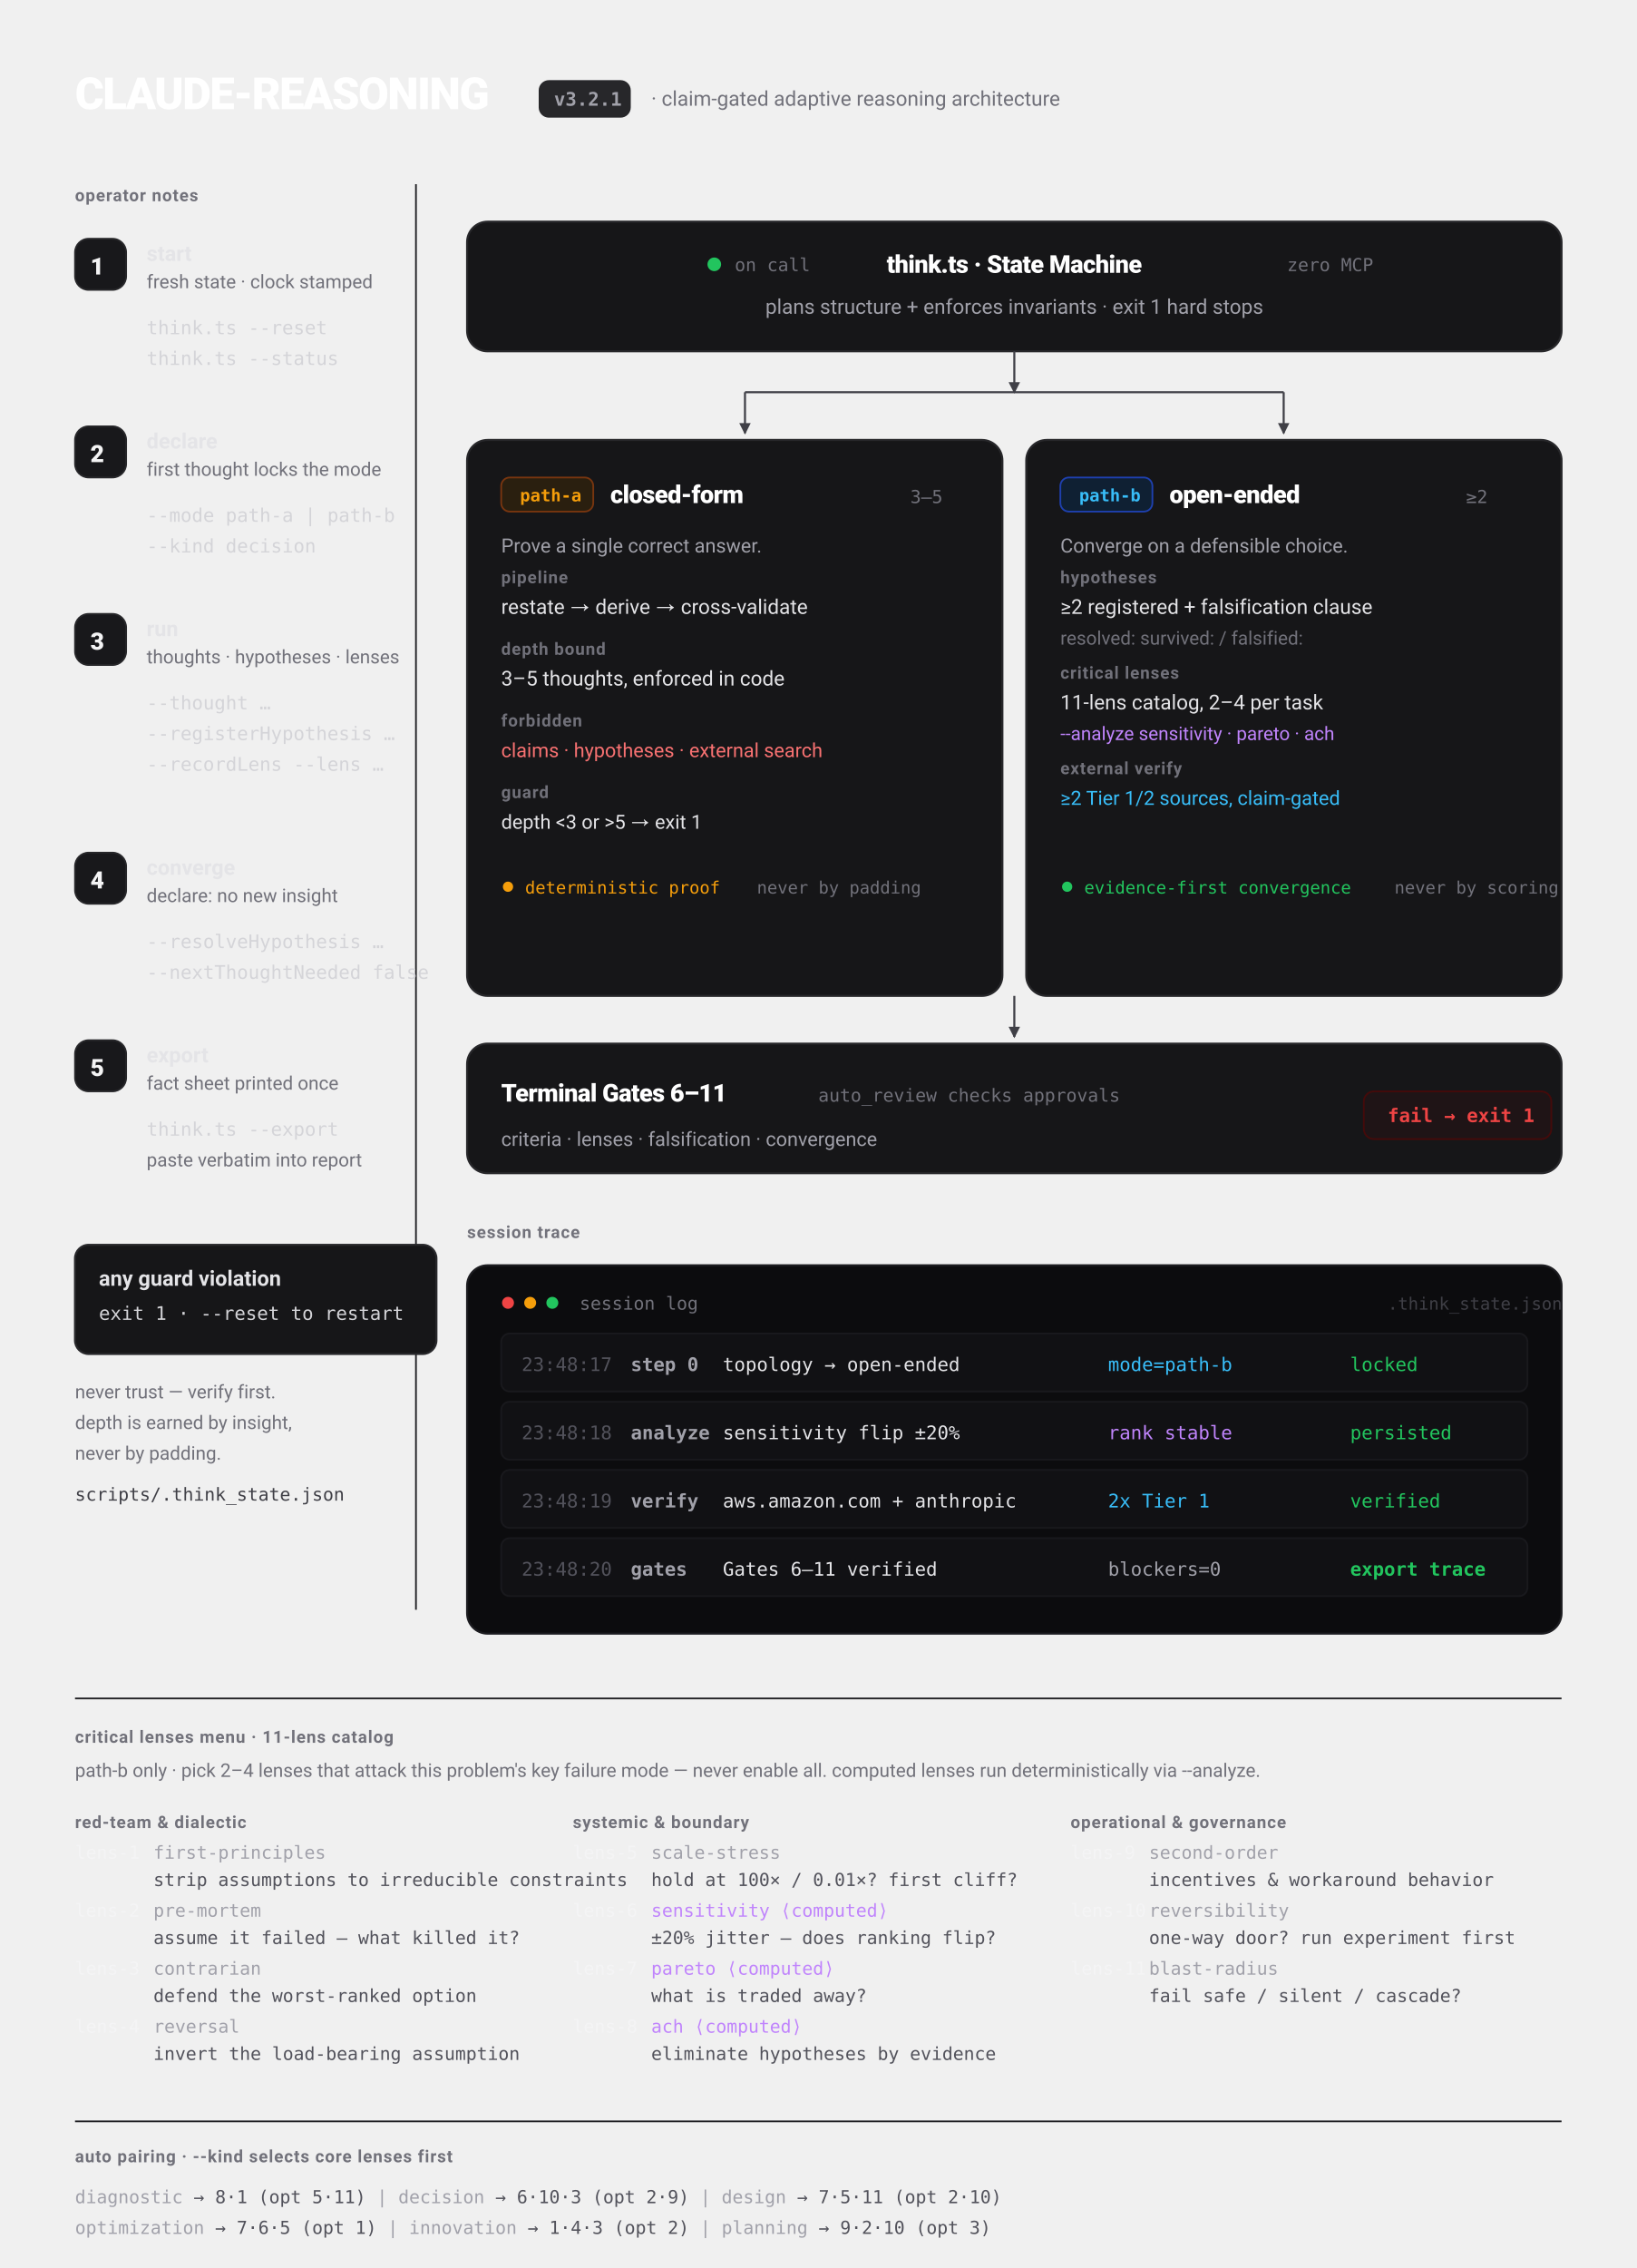
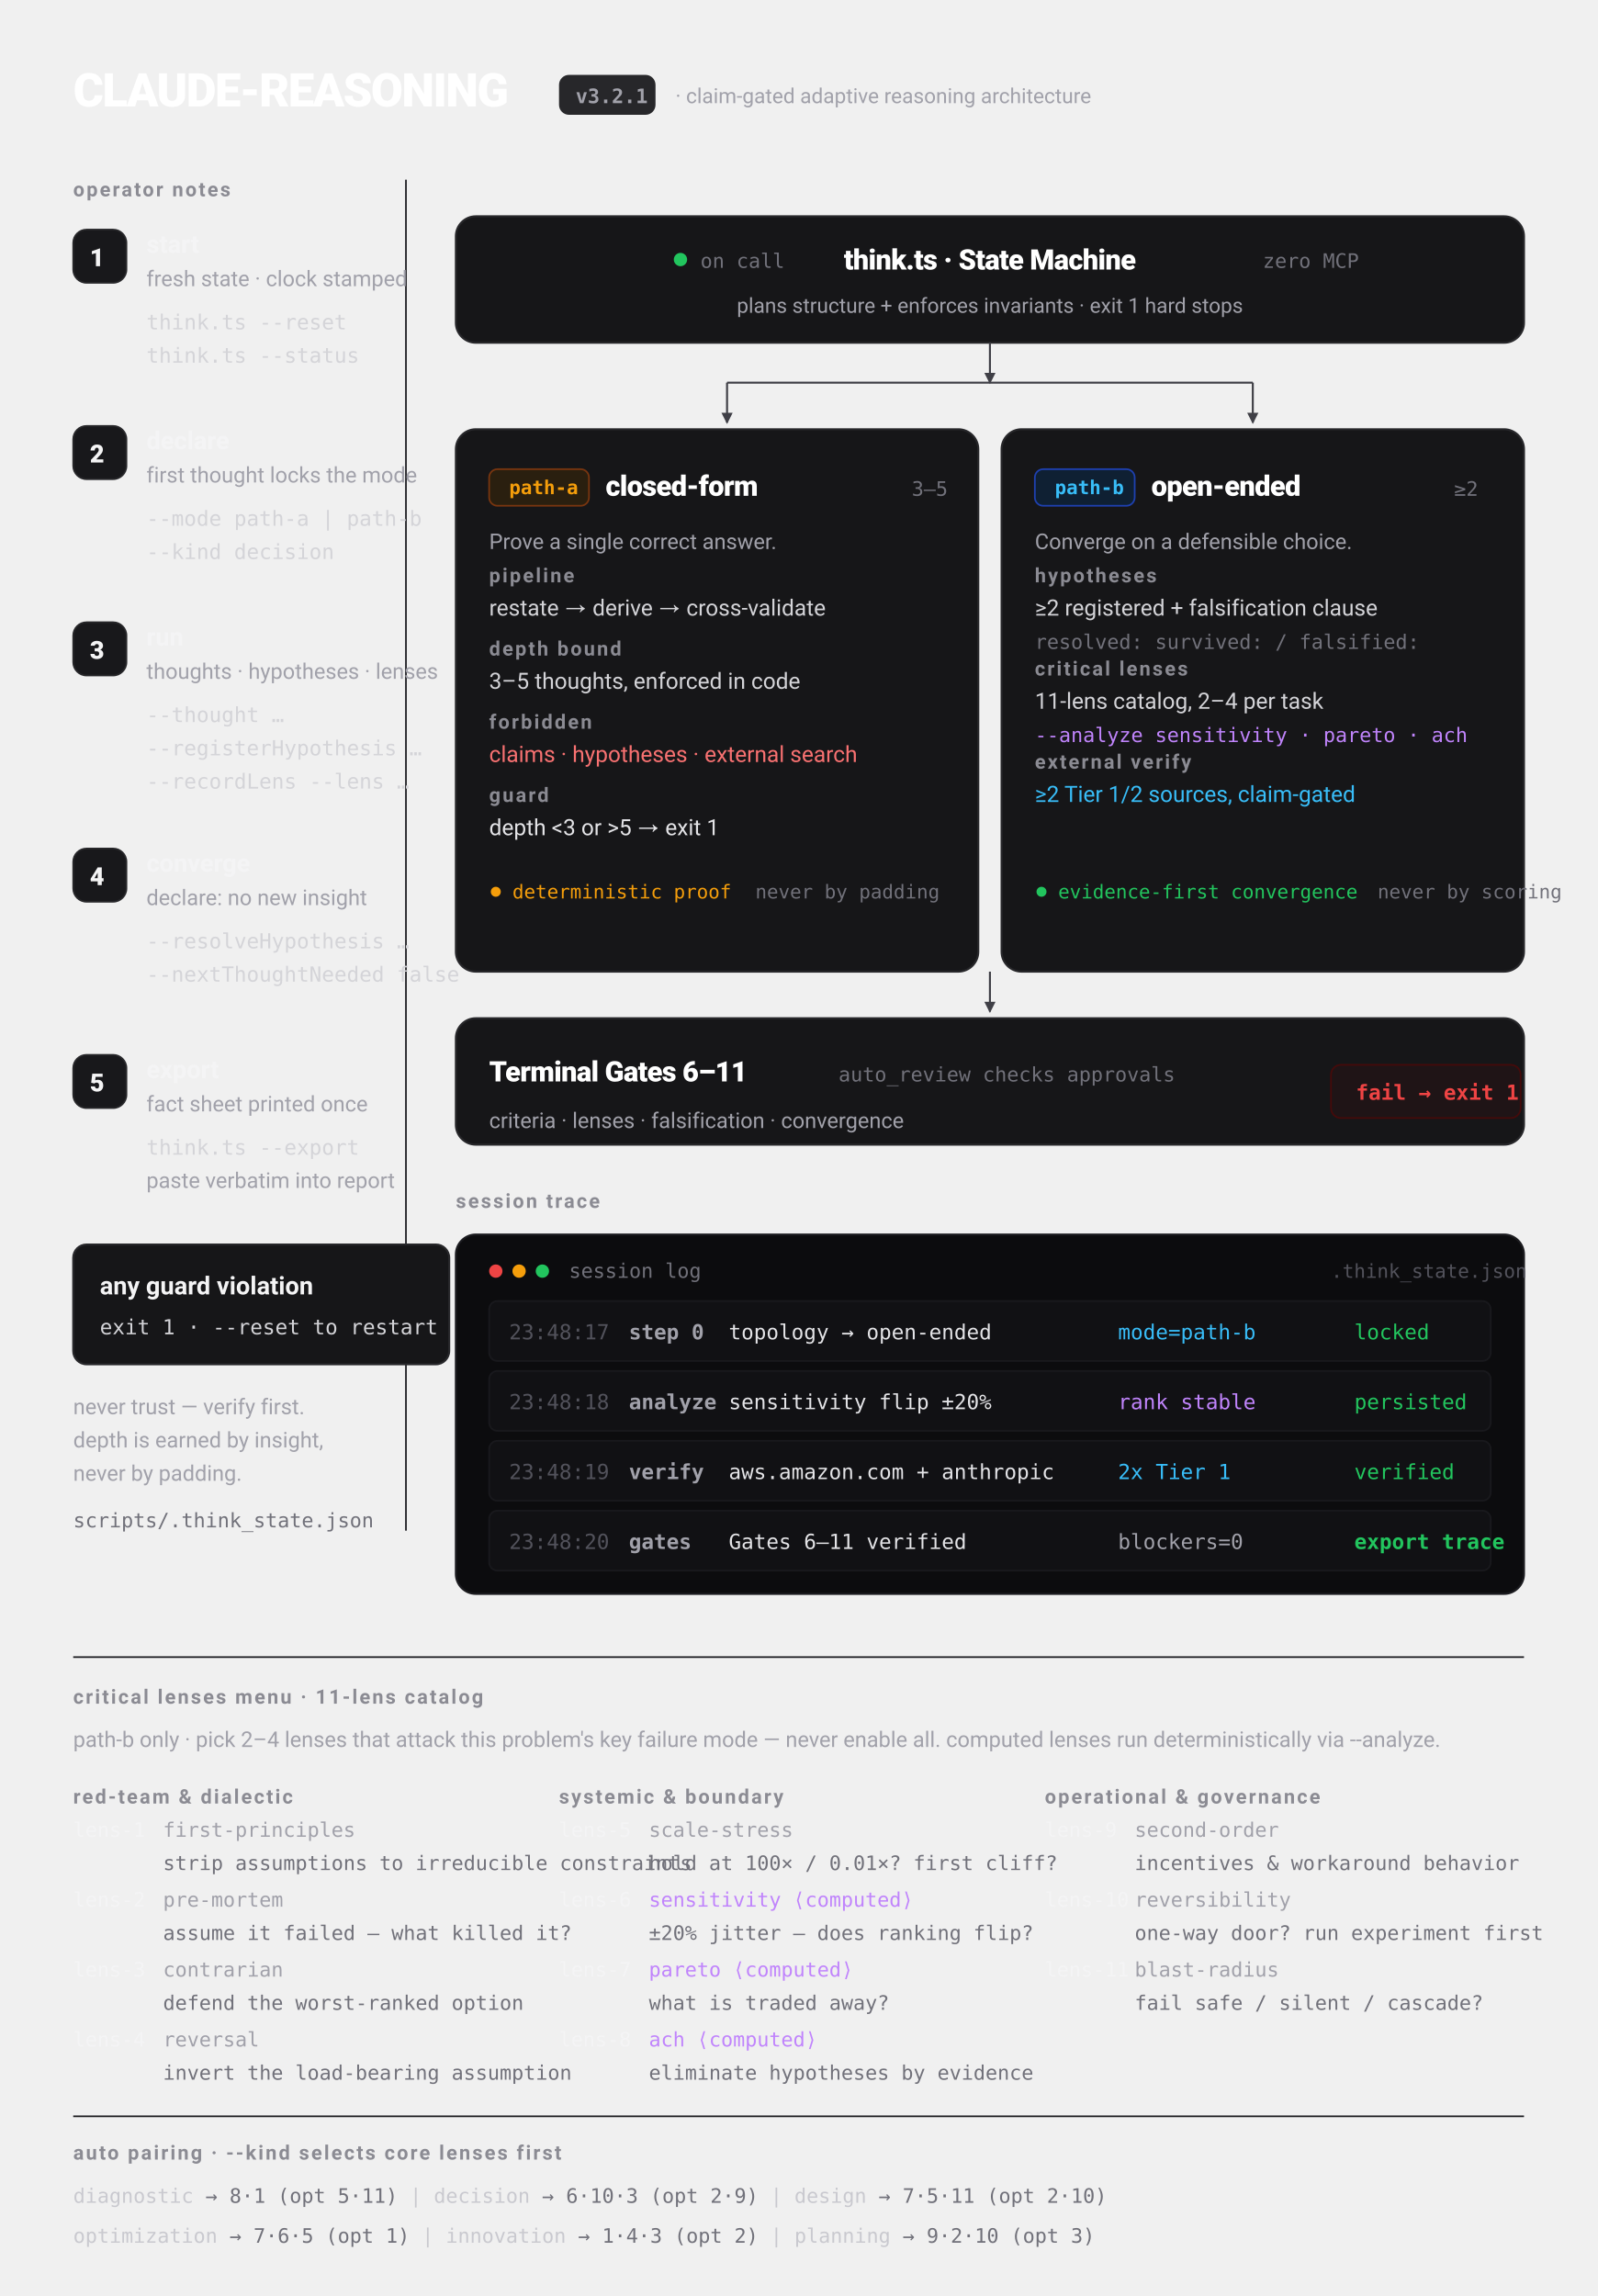
- <svg xmlns="http://www.w3.org/2000/svg" viewBox="0 0 960 1330" width="100%" height="100%" style="background:#111113; font-family:-apple-system,BlinkMacSystemFont,'SF Pro Text','Segoe UI',Roboto,Helvetica,sans-serif;">
+ <svg xmlns="http://www.w3.org/2000/svg" viewBox="0 0 960 1380" width="100%" height="100%" style="background:#111113; font-family:-apple-system,BlinkMacSystemFont,'SF Pro Text','Segoe UI',Roboto,Helvetica,sans-serif;">
  <defs>
    <style>
-       .mono { font-family: 'SF Mono', Consolas, Monaco, Menlo, monospace; }
-       .anno { font-size: 11.5px; fill: #a1a1aa; }
-       .anno-head { font-size: 12.5px; font-weight: 700; fill: #e4e4e7; }
-       .anno-dim { font-size: 11px; fill: #71717a; }
-       .anno-cmd { font-size: 11px; fill: #d4d4d8; }
-       .hdr-label { font-size: 10px; font-weight: 600; fill: #71717a; text-transform: uppercase; letter-spacing: 0.05em; }
-       .ttl { font-size: 14.5px; font-weight: 800; fill: #ffffff; letter-spacing: -0.02em; }
+       .mono { font-family: 'SF Mono', 'Cascadia Code', Consolas, Menlo, monospace; }
+       .anno { font-size: 13px; fill: #a1a1aa; }
+       .anno-head { font-size: 15px; font-weight: 700; fill: #f4f4f5; }
+       .anno-dim { font-size: 13px; fill: #a1a1aa; }
+       .anno-cmd { font-size: 12.5px; fill: #d4d4d8; }
+       .hdr-label { font-size: 12px; font-weight: 700; fill: #8b8b93; text-transform: uppercase; letter-spacing: 0.1em; }
+       .ttl { font-size: 17px; font-weight: 800; fill: #ffffff; letter-spacing: -0.02em; }
+       .body { font-size: 13.5px; fill: #d4d4d8; }
+       .sub { font-size: 12.5px; fill: #a1a1aa; }
+       .micro { font-size: 12px; fill: #71717a; }
    </style>
    <marker id="arrow" viewBox="0 0 10 10" refX="7" refY="5" markerWidth="7" markerHeight="7" orient="auto-start-reverse">
      <path d="M 0 1 L 8 5 L 0 9 z" fill="#3f3f46" />
    </marker>
  </defs>
  <g transform="translate(44, 40)">
-     <text x="0" y="24" font-size="26" font-weight="800" fill="#ffffff" letter-spacing="-0.03em">CLAUDE-REASONING</text>
-     <rect x="272" y="7" width="54" height="22" rx="6" fill="#27272a" />
-     <text x="281" y="22" class="mono" font-size="11" font-weight="700" fill="#a1a1aa">v3.2.1</text>
-     <text x="338" y="22" font-size="12" fill="#71717a">· claim-gated adaptive reasoning architecture</text>
-   </g>
-   <line x1="244" y1="108" x2="244" y2="944" stroke="#1f1f23" stroke-width="1" />
+     <text x="0" y="24" font-size="28" font-weight="800" fill="#ffffff" letter-spacing="-0.03em">CLAUDE-REASONING</text>
+     <rect x="292" y="5" width="58" height="24" rx="6" fill="#27272a" />
+     <text x="302" y="22" class="mono" font-size="12" font-weight="700" fill="#a1a1aa">v3.2.1</text>
+     <text x="362" y="22" class="sub">· claim-gated adaptive reasoning architecture</text>
+   </g>
+   <line x1="244" y1="108" x2="244" y2="920" stroke="#1f1f23" stroke-width="1" />
  <text x="44" y="118" class="hdr-label">operator notes</text>
-   <g transform="translate(44, 140)">
-     <g>
-       <rect width="30" height="30" rx="8" fill="#18181b" stroke="#27272a" />
-       <text x="9" y="21" font-size="14" font-weight="800" fill="#f4f4f5">1</text>
-     </g>
-     <text x="42" y="13" class="anno-head">start</text>
-     <text x="42" y="29" class="anno-dim">fresh state · clock stamped</text>
-     <text x="42" y="56" class="mono anno-cmd">think.ts --reset</text>
-     <text x="42" y="74" class="mono anno-cmd">think.ts --status</text>
-   </g>
-   <g transform="translate(44, 250)">
-     <g>
-       <rect width="30" height="30" rx="8" fill="#18181b" stroke="#27272a" />
-       <text x="9" y="21" font-size="14" font-weight="800" fill="#f4f4f5">2</text>
-     </g>
-     <text x="42" y="13" class="anno-head">declare</text>
-     <text x="42" y="29" class="anno-dim">first thought locks the mode</text>
-     <text x="42" y="56" class="mono anno-cmd">--mode path-a | path-b</text>
-     <text x="42" y="74" class="mono anno-cmd">--kind decision</text>
-   </g>
-   <g transform="translate(44, 360)">
-     <g>
-       <rect width="30" height="30" rx="8" fill="#18181b" stroke="#27272a" />
-       <text x="9" y="21" font-size="14" font-weight="800" fill="#f4f4f5">3</text>
-     </g>
-     <text x="42" y="13" class="anno-head">run</text>
-     <text x="42" y="29" class="anno-dim">thoughts · hypotheses · lenses</text>
-     <text x="42" y="56" class="mono anno-cmd">--thought …</text>
-     <text x="42" y="74" class="mono anno-cmd">--registerHypothesis …</text>
-     <text x="42" y="92" class="mono anno-cmd">--recordLens --lens …</text>
-   </g>
-   <g transform="translate(44, 500)">
-     <g>
-       <rect width="30" height="30" rx="8" fill="#18181b" stroke="#27272a" />
-       <text x="9" y="21" font-size="14" font-weight="800" fill="#f4f4f5">4</text>
-     </g>
-     <text x="42" y="13" class="anno-head">converge</text>
-     <text x="42" y="29" class="anno-dim">declare: no new insight</text>
-     <text x="42" y="56" class="mono anno-cmd">--resolveHypothesis …</text>
-     <text x="42" y="74" class="mono anno-cmd">--nextThoughtNeeded false</text>
-   </g>
-   <g transform="translate(44, 610)">
-     <g>
-       <rect width="30" height="30" rx="8" fill="#18181b" stroke="#27272a" />
-       <text x="9" y="21" font-size="14" font-weight="800" fill="#f4f4f5">5</text>
-     </g>
-     <text x="42" y="13" class="anno-head">export</text>
-     <text x="42" y="29" class="anno-dim">fact sheet printed once</text>
-     <text x="42" y="56" class="mono anno-cmd">think.ts --export</text>
-     <text x="42" y="74" class="anno-dim">paste verbatim into report</text>
-   </g>
-   <g transform="translate(44, 730)">
-     <rect width="212" height="64" rx="8" fill="#161618" stroke="#27272a" stroke-width="1.2" />
-     <text x="14" y="24" class="anno-head" fill="#f87171">any guard violation</text>
-     <text x="14" y="44" class="mono anno-cmd" fill="#ef4444">exit 1 · --reset to restart</text>
-   </g>
-   <g transform="translate(44, 820)">
+   <g transform="translate(44, 138)">
+     <g>
+       <rect width="32" height="32" rx="8" fill="#18181b" stroke="#27272a" />
+       <text x="10" y="22" font-size="15" font-weight="800" fill="#f4f4f5">1</text>
+     </g>
+     <text x="44" y="14" class="anno-head">start</text>
+     <text x="44" y="34" class="anno-dim">fresh state · clock stamped</text>
+     <text x="44" y="60" class="mono anno-cmd">think.ts --reset</text>
+     <text x="44" y="80" class="mono anno-cmd">think.ts --status</text>
+   </g>
+   <g transform="translate(44, 256)">
+     <g>
+       <rect width="32" height="32" rx="8" fill="#18181b" stroke="#27272a" />
+       <text x="10" y="22" font-size="15" font-weight="800" fill="#f4f4f5">2</text>
+     </g>
+     <text x="44" y="14" class="anno-head">declare</text>
+     <text x="44" y="34" class="anno-dim">first thought locks the mode</text>
+     <text x="44" y="60" class="mono anno-cmd">--mode path-a | path-b</text>
+     <text x="44" y="80" class="mono anno-cmd">--kind decision</text>
+   </g>
+   <g transform="translate(44, 374)">
+     <g>
+       <rect width="32" height="32" rx="8" fill="#18181b" stroke="#27272a" />
+       <text x="10" y="22" font-size="15" font-weight="800" fill="#f4f4f5">3</text>
+     </g>
+     <text x="44" y="14" class="anno-head">run</text>
+     <text x="44" y="34" class="anno-dim">thoughts · hypotheses · lenses</text>
+     <text x="44" y="60" class="mono anno-cmd">--thought …</text>
+     <text x="44" y="80" class="mono anno-cmd">--registerHypothesis …</text>
+     <text x="44" y="100" class="mono anno-cmd">--recordLens --lens …</text>
+   </g>
+   <g transform="translate(44, 510)">
+     <g>
+       <rect width="32" height="32" rx="8" fill="#18181b" stroke="#27272a" />
+       <text x="10" y="22" font-size="15" font-weight="800" fill="#f4f4f5">4</text>
+     </g>
+     <text x="44" y="14" class="anno-head">converge</text>
+     <text x="44" y="34" class="anno-dim">declare: no new insight</text>
+     <text x="44" y="60" class="mono anno-cmd">--resolveHypothesis …</text>
+     <text x="44" y="80" class="mono anno-cmd">--nextThoughtNeeded false</text>
+   </g>
+   <g transform="translate(44, 634)">
+     <g>
+       <rect width="32" height="32" rx="8" fill="#18181b" stroke="#27272a" />
+       <text x="10" y="22" font-size="15" font-weight="800" fill="#f4f4f5">5</text>
+     </g>
+     <text x="44" y="14" class="anno-head">export</text>
+     <text x="44" y="34" class="anno-dim">fact sheet printed once</text>
+     <text x="44" y="60" class="mono anno-cmd">think.ts --export</text>
+     <text x="44" y="80" class="anno-dim">paste verbatim into report</text>
+   </g>
+   <g transform="translate(44, 748)">
+     <rect width="226" height="72" rx="8" fill="#161618" stroke="#27272a" stroke-width="1.2" />
+     <text x="16" y="30" class="anno-head" fill="#f87171">any guard violation</text>
+     <text x="16" y="54" class="mono anno-cmd" fill="#ef4444">exit 1 · --reset to restart</text>
+   </g>
+   <g transform="translate(44, 850)">
    <text x="0" y="0" class="anno-dim">never trust — verify first.</text>
-     <text x="0" y="18" class="anno-dim">depth is earned by insight,</text>
-     <text x="0" y="36" class="anno-dim">never by padding.</text>
-     <text x="0" y="60" class="mono" font-size="10.5" fill="#3f3f46">scripts/.think_state.json</text>
+     <text x="0" y="20" class="anno-dim">depth is earned by insight,</text>
+     <text x="0" y="40" class="anno-dim">never by padding.</text>
+     <text x="0" y="68" class="mono micro">scripts/.think_state.json</text>
  </g>
  <g transform="translate(274, 130)">
    <rect width="642" height="76" rx="12" fill="#161618" stroke="#27272a" stroke-width="1.2" />
-     <g transform="translate(321, 30)">
-       <circle cx="-176" cy="-5" r="4" fill="#22c55e" />
-       <text x="-164" y="-1" class="mono" font-size="10.5" fill="#71717a">on call</text>
+     <g transform="translate(321, 32)">
+       <circle cx="-186" cy="-6" r="4" fill="#22c55e" />
+       <text x="-174" y="-1" class="mono micro">on call</text>
      <text x="0" y="0" text-anchor="middle" class="ttl">think.ts · State Machine</text>
-       <text x="0" y="24" text-anchor="middle" font-size="12" fill="#a1a1aa">plans structure + enforces invariants · exit 1 hard stops</text>
-       <text x="160" y="-1" class="mono" font-size="10.5" fill="#71717a">zero MCP</text>
+       <text x="0" y="26" text-anchor="middle" class="sub">plans structure + enforces invariants · exit 1 hard stops</text>
+       <text x="164" y="-1" class="mono micro">zero MCP</text>
    </g>
  </g>
  <line x1="595" y1="206" x2="595" y2="230" stroke="#3f3f46" stroke-width="1.2" marker-end="url(#arrow)" />
  <path d="M 437 230 L 753 230" fill="none" stroke="#3f3f46" stroke-width="1.2" />
  <line x1="437" y1="230" x2="437" y2="254" stroke="#3f3f46" stroke-width="1.2" marker-end="url(#arrow)" />
  <line x1="753" y1="230" x2="753" y2="254" stroke="#3f3f46" stroke-width="1.2" marker-end="url(#arrow)" />
  <g transform="translate(274, 258)">
    <rect width="314" height="326" rx="12" fill="#161618" stroke="#27272a" stroke-width="1.2" />
-     <g transform="translate(20, 22)">
-       <rect width="54" height="20" rx="5" fill="#2a1f0f" stroke="#78350f" />
-       <text x="11" y="14" class="mono" font-size="10" font-weight="700" fill="#f59e0b">path-a</text>
-       <text x="64" y="15" class="ttl" font-size="13.5">closed-form</text>
-       <text x="240" y="15" class="mono" font-size="10.5" fill="#71717a">3–5</text>
-       <text x="0" y="44" font-size="11.5" fill="#a1a1aa">Prove a single correct answer.</text>
-       <g transform="translate(0, 62)">
+     <g transform="translate(20, 24)">
+       <rect width="60" height="22" rx="5" fill="#2a1f0f" stroke="#78350f" />
+       <text x="12" y="15" class="mono" font-size="11.5" font-weight="700" fill="#f59e0b">path-a</text>
+       <text x="70" y="16" class="ttl" font-size="16">closed-form</text>
+       <text x="254" y="16" class="mono micro">3–5</text>
+       <text x="0" y="48" class="anno">Prove a single correct answer.</text>
+       <g transform="translate(0, 68)">
        <text x="0" y="0" class="hdr-label">pipeline</text>
-         <text x="0" y="18" font-size="12" fill="#e4e4e7">restate → derive → cross-validate</text>
-       </g>
-       <g transform="translate(0, 104)">
+         <text x="0" y="20" class="body">restate → derive → cross-validate</text>
+       </g>
+       <g transform="translate(0, 112)">
        <text x="0" y="0" class="hdr-label">depth bound</text>
-         <text x="0" y="18" font-size="12" fill="#e4e4e7">3–5 thoughts, enforced in code</text>
-       </g>
-       <g transform="translate(0, 146)">
+         <text x="0" y="20" class="body">3–5 thoughts, enforced in code</text>
+       </g>
+       <g transform="translate(0, 156)">
        <text x="0" y="0" class="hdr-label">forbidden</text>
-         <text x="0" y="18" font-size="11.5" fill="#f87171">claims · hypotheses · external search</text>
-       </g>
-       <g transform="translate(0, 188)">
+         <text x="0" y="20" font-size="13.5" fill="#f87171">claims · hypotheses · external search</text>
+       </g>
+       <g transform="translate(0, 200)">
        <text x="0" y="0" class="hdr-label">guard</text>
-         <text x="0" y="18" font-size="11.5" fill="#e4e4e7">depth &lt;3 or &gt;5 → exit 1</text>
-       </g>
-       <g transform="translate(0, 236)">
+         <text x="0" y="20" font-size="13.5" fill="#e4e4e7">depth &lt;3 or &gt;5 → exit 1</text>
+       </g>
+       <g transform="translate(0, 250)">
        <circle cx="4" cy="4" r="3" fill="#f59e0b" />
-         <text x="14" y="8" class="mono" font-size="10" fill="#f59e0b">deterministic proof</text>
-         <text x="150" y="8" class="mono" font-size="10" fill="#71717a">never by padding</text>
+         <text x="14" y="8" class="mono" font-size="11.5" fill="#f59e0b">deterministic proof</text>
+         <text x="160" y="8" class="mono" font-size="11.5" fill="#71717a">never by padding</text>
      </g>
    </g>
  </g>
  <g transform="translate(602, 258)">
    <rect width="314" height="326" rx="12" fill="#161618" stroke="#27272a" stroke-width="1.2" />
-     <g transform="translate(20, 22)">
-       <rect width="54" height="20" rx="5" fill="#0f2033" stroke="#1e40af" />
-       <text x="11" y="14" class="mono" font-size="10" font-weight="700" fill="#38bdf8">path-b</text>
-       <text x="64" y="15" class="ttl" font-size="13.5">open-ended</text>
-       <text x="238" y="15" class="mono" font-size="10.5" fill="#71717a">≥2</text>
-       <text x="0" y="44" font-size="11.5" fill="#a1a1aa">Converge on a defensible choice.</text>
-       <g transform="translate(0, 62)">
+     <g transform="translate(20, 24)">
+       <rect width="60" height="22" rx="5" fill="#0f2033" stroke="#1e40af" />
+       <text x="12" y="15" class="mono" font-size="11.5" font-weight="700" fill="#38bdf8">path-b</text>
+       <text x="70" y="16" class="ttl" font-size="16">open-ended</text>
+       <text x="252" y="16" class="mono micro">≥2</text>
+       <text x="0" y="48" class="anno">Converge on a defensible choice.</text>
+       <g transform="translate(0, 68)">
        <text x="0" y="0" class="hdr-label">hypotheses</text>
-         <text x="0" y="18" font-size="12" fill="#e4e4e7">≥2 registered + falsification clause</text>
-         <text x="0" y="36" font-size="11" fill="#71717a">resolved: survived: / falsified:</text>
-       </g>
-       <g transform="translate(0, 118)">
+         <text x="0" y="20" class="body">≥2 registered + falsification clause</text>
+         <text x="0" y="40" class="mono micro">resolved: survived: / falsified:</text>
+       </g>
+       <g transform="translate(0, 124)">
        <text x="0" y="0" class="hdr-label">critical lenses</text>
-         <text x="0" y="18" font-size="12" fill="#e4e4e7">11-lens catalog, 2–4 per task</text>
-         <text x="0" y="36" font-size="11" fill="#c084fc">--analyze sensitivity · pareto · ach</text>
-       </g>
-       <g transform="translate(0, 174)">
+         <text x="0" y="20" class="body">11-lens catalog, 2–4 per task</text>
+         <text x="0" y="40" class="mono" font-size="12" fill="#c084fc">--analyze sensitivity · pareto · ach</text>
+       </g>
+       <g transform="translate(0, 180)">
        <text x="0" y="0" class="hdr-label">external verify</text>
-         <text x="0" y="18" font-size="11.5" fill="#38bdf8">≥2 Tier 1/2 sources, claim-gated</text>
-       </g>
-       <g transform="translate(0, 236)">
+         <text x="0" y="20" font-size="13.5" fill="#38bdf8">≥2 Tier 1/2 sources, claim-gated</text>
+       </g>
+       <g transform="translate(0, 250)">
        <circle cx="4" cy="4" r="3" fill="#22c55e" />
-         <text x="14" y="8" class="mono" font-size="10" fill="#22c55e">evidence-first convergence</text>
-         <text x="196" y="8" class="mono" font-size="10" fill="#71717a">never by scoring</text>
+         <text x="14" y="8" class="mono" font-size="11.5" fill="#22c55e">evidence-first convergence</text>
+         <text x="206" y="8" class="mono" font-size="11.5" fill="#71717a">never by scoring</text>
      </g>
    </g>
  </g>
  <line x1="595" y1="584" x2="595" y2="608" stroke="#3f3f46" stroke-width="1.2" marker-end="url(#arrow)" />
  <g transform="translate(274, 612)">
    <rect width="642" height="76" rx="12" fill="#161618" stroke="#27272a" stroke-width="1.2" />
-     <g transform="translate(20, 20)">
-       <text x="0" y="14" class="ttl" font-size="13.5">Terminal Gates 6–11</text>
-       <text x="186" y="14" class="mono" font-size="10.5" fill="#71717a">auto_review checks approvals</text>
-       <text x="0" y="40" font-size="11.5" fill="#a1a1aa">criteria · lenses · falsification · convergence</text>
-       <g transform="translate(506, 8)">
-         <rect width="110" height="28" rx="6" fill="#1f1416" stroke="#450a0a" />
-         <text x="14" y="18" class="mono" font-size="11" font-weight="700" fill="#ef4444">fail → exit 1</text>
+     <g transform="translate(20, 22)">
+       <text x="0" y="16" class="ttl" font-size="16">Terminal Gates 6–11</text>
+       <text x="210" y="16" class="mono micro">auto_review checks approvals</text>
+       <text x="0" y="44" class="anno">criteria · lenses · falsification · convergence</text>
+       <g transform="translate(506, 6)">
+         <rect width="114" height="32" rx="6" fill="#1f1416" stroke="#450a0a" />
+         <text x="15" y="21" class="mono" font-size="12.5" font-weight="700" fill="#ef4444">fail → exit 1</text>
      </g>
    </g>
  </g>
  <text x="274" y="726" class="hdr-label">session trace</text>
  <g transform="translate(274, 742)">
    <rect width="642" height="216" rx="12" fill="#0c0c0e" stroke="#1c1c20" stroke-width="1.2" />
    <g transform="translate(20, 18)">
-       <circle cx="4" cy="4" r="3.5" fill="#ef4444" />
-       <circle cx="17" cy="4" r="3.5" fill="#f59e0b" />
-       <circle cx="30" cy="4" r="3.5" fill="#22c55e" />
-       <text x="46" y="8" class="mono" font-size="10.5" fill="#71717a">session log</text>
-       <text x="520" y="8" class="mono" font-size="10" fill="#3f3f46">.think_state.json</text>
-     </g>
-     <g transform="translate(20, 40)" class="mono" font-size="11">
+       <circle cx="4" cy="4" r="4" fill="#ef4444" />
+       <circle cx="18" cy="4" r="4" fill="#f59e0b" />
+       <circle cx="32" cy="4" r="4" fill="#22c55e" />
+       <text x="48" y="8" class="mono micro">session log</text>
+       <text x="506" y="8" class="mono" font-size="11.5" fill="#52525b">.think_state.json</text>
+     </g>
+     <g transform="translate(20, 40)" class="mono" font-size="12.5">
      <g>
-         <rect width="602" height="34" rx="5" fill="#111114" stroke="#19191d" />
-         <text x="12" y="22" fill="#52525b">23:48:17</text>
-         <text x="76" y="22" font-weight="700" fill="#a1a1aa">step 0</text>
-         <text x="130" y="22" fill="#e4e4e7">topology → open-ended</text>
-         <text x="356" y="22" fill="#38bdf8">mode=path-b</text>
-         <text x="498" y="22" fill="#22c55e">locked</text>
-       </g>
-       <g transform="translate(0, 40)">
-         <rect width="602" height="34" rx="5" fill="#111114" stroke="#19191d" />
-         <text x="12" y="22" fill="#52525b">23:48:18</text>
-         <text x="76" y="22" font-weight="700" fill="#a1a1aa">analyze</text>
-         <text x="130" y="22" fill="#e4e4e7">sensitivity flip ±20%</text>
-         <text x="356" y="22" fill="#c084fc">rank stable</text>
-         <text x="498" y="22" fill="#22c55e">persisted</text>
-       </g>
-       <g transform="translate(0, 80)">
-         <rect width="602" height="34" rx="5" fill="#111114" stroke="#19191d" />
-         <text x="12" y="22" fill="#52525b">23:48:19</text>
-         <text x="76" y="22" font-weight="700" fill="#a1a1aa">verify</text>
-         <text x="130" y="22" fill="#e4e4e7">aws.amazon.com + anthropic</text>
-         <text x="356" y="22" fill="#38bdf8">2x Tier 1</text>
-         <text x="498" y="22" fill="#22c55e">verified</text>
-       </g>
-       <g transform="translate(0, 120)">
-         <rect width="602" height="34" rx="5" fill="#111114" stroke="#19191d" />
-         <text x="12" y="22" fill="#52525b">23:48:20</text>
-         <text x="76" y="22" font-weight="700" fill="#a1a1aa">gates</text>
-         <text x="130" y="22" fill="#e4e4e7">Gates 6–11 verified</text>
-         <text x="356" y="22" fill="#a1a1aa">blockers=0</text>
-         <text x="498" y="22" fill="#22c55e" font-weight="700">export trace</text>
+         <rect width="602" height="36" rx="5" fill="#111114" stroke="#19191d" />
+         <text x="12" y="23" fill="#52525b">23:48:17</text>
+         <text x="84" y="23" font-weight="700" fill="#a1a1aa">step 0</text>
+         <text x="144" y="23" fill="#e4e4e7">topology → open-ended</text>
+         <text x="378" y="23" fill="#38bdf8">mode=path-b</text>
+         <text x="520" y="23" fill="#22c55e">locked</text>
+       </g>
+       <g transform="translate(0, 42)">
+         <rect width="602" height="36" rx="5" fill="#111114" stroke="#19191d" />
+         <text x="12" y="23" fill="#52525b">23:48:18</text>
+         <text x="84" y="23" font-weight="700" fill="#a1a1aa">analyze</text>
+         <text x="144" y="23" fill="#e4e4e7">sensitivity flip ±20%</text>
+         <text x="378" y="23" fill="#c084fc">rank stable</text>
+         <text x="520" y="23" fill="#22c55e">persisted</text>
+       </g>
+       <g transform="translate(0, 84)">
+         <rect width="602" height="36" rx="5" fill="#111114" stroke="#19191d" />
+         <text x="12" y="23" fill="#52525b">23:48:19</text>
+         <text x="84" y="23" font-weight="700" fill="#a1a1aa">verify</text>
+         <text x="144" y="23" fill="#e4e4e7">aws.amazon.com + anthropic</text>
+         <text x="378" y="23" fill="#38bdf8">2x Tier 1</text>
+         <text x="520" y="23" fill="#22c55e">verified</text>
+       </g>
+       <g transform="translate(0, 126)">
+         <rect width="602" height="36" rx="5" fill="#111114" stroke="#19191d" />
+         <text x="12" y="23" fill="#52525b">23:48:20</text>
+         <text x="84" y="23" font-weight="700" fill="#a1a1aa">gates</text>
+         <text x="144" y="23" fill="#e4e4e7">Gates 6–11 verified</text>
+         <text x="378" y="23" fill="#a1a1aa">blockers=0</text>
+         <text x="520" y="23" fill="#22c55e" font-weight="700">export trace</text>
      </g>
    </g>
  </g>
  <line x1="44" y1="996" x2="916" y2="996" stroke="#1f1f23" stroke-width="1" />
-   <text x="44" y="1022" class="hdr-label">critical lenses menu · 11-lens catalog</text>
-   <text x="44" y="1042" class="anno-dim">path-b only · pick 2–4 lenses that attack this problem's key failure mode — never enable all. computed lenses run deterministically via --analyze.</text>
-   <text x="44" y="1072" class="hdr-label" fill="#3f3f46">red-team &amp; dialectic</text>
-   <text x="336" y="1072" class="hdr-label" fill="#3f3f46">systemic &amp; boundary</text>
-   <text x="628" y="1072" class="hdr-label" fill="#3f3f46">operational &amp; governance</text>
-   <g transform="translate(44, 1090)" class="mono" font-size="10.5">
+   <text x="44" y="1024" class="hdr-label" font-size="13">critical lenses menu · 11-lens catalog</text>
+   <text x="44" y="1050" class="anno-dim">path-b only · pick 2–4 lenses that attack this problem's key failure mode — never enable all. computed lenses run deterministically via --analyze.</text>
+   <text x="44" y="1084" class="hdr-label" font-size="12.5" fill="#8b8b93">red-team &amp; dialectic</text>
+   <text x="336" y="1084" class="hdr-label" font-size="12.5" fill="#8b8b93">systemic &amp; boundary</text>
+   <text x="628" y="1084" class="hdr-label" font-size="12.5" fill="#8b8b93">operational &amp; governance</text>
+   <g transform="translate(44, 1104)" class="mono" font-size="12">
    <g>
      <text x="0" y="0" fill="#f4f4f5">lens-1</text>
-       <text x="46" y="0" fill="#a1a1aa">first-principles</text>
-       <text x="46" y="16" fill="#52525b">strip assumptions to irreducible constraints</text>
-     </g>
-     <g transform="translate(0, 34)">
+       <text x="54" y="0" fill="#a1a1aa">first-principles</text>
+       <text x="54" y="20" fill="#71717a">strip assumptions to irreducible constraints</text>
+     </g>
+     <g transform="translate(0, 42)">
      <text x="0" y="0" fill="#f4f4f5">lens-2</text>
-       <text x="46" y="0" fill="#a1a1aa">pre-mortem</text>
-       <text x="46" y="16" fill="#52525b">assume it failed — what killed it?</text>
-     </g>
-     <g transform="translate(0, 68)">
+       <text x="54" y="0" fill="#a1a1aa">pre-mortem</text>
+       <text x="54" y="20" fill="#71717a">assume it failed — what killed it?</text>
+     </g>
+     <g transform="translate(0, 84)">
      <text x="0" y="0" fill="#f4f4f5">lens-3</text>
-       <text x="46" y="0" fill="#a1a1aa">contrarian</text>
-       <text x="46" y="16" fill="#52525b">defend the worst-ranked option</text>
-     </g>
-     <g transform="translate(0, 102)">
+       <text x="54" y="0" fill="#a1a1aa">contrarian</text>
+       <text x="54" y="20" fill="#71717a">defend the worst-ranked option</text>
+     </g>
+     <g transform="translate(0, 126)">
      <text x="0" y="0" fill="#f4f4f5">lens-4</text>
-       <text x="46" y="0" fill="#a1a1aa">reversal</text>
-       <text x="46" y="16" fill="#52525b">invert the load-bearing assumption</text>
-     </g>
-   </g>
-   <g transform="translate(336, 1090)" class="mono" font-size="10.5">
+       <text x="54" y="0" fill="#a1a1aa">reversal</text>
+       <text x="54" y="20" fill="#71717a">invert the load-bearing assumption</text>
+     </g>
+   </g>
+   <g transform="translate(336, 1104)" class="mono" font-size="12">
    <g>
      <text x="0" y="0" fill="#f4f4f5">lens-5</text>
-       <text x="46" y="0" fill="#a1a1aa">scale-stress</text>
-       <text x="46" y="16" fill="#52525b">hold at 100× / 0.01×? first cliff?</text>
-     </g>
-     <g transform="translate(0, 34)">
+       <text x="54" y="0" fill="#a1a1aa">scale-stress</text>
+       <text x="54" y="20" fill="#71717a">hold at 100× / 0.01×? first cliff?</text>
+     </g>
+     <g transform="translate(0, 42)">
      <text x="0" y="0" fill="#f4f4f5">lens-6</text>
-       <text x="46" y="0" fill="#c084fc">sensitivity ⟨computed⟩</text>
-       <text x="46" y="16" fill="#52525b">±20% jitter — does ranking flip?</text>
-     </g>
-     <g transform="translate(0, 68)">
+       <text x="54" y="0" fill="#c084fc">sensitivity ⟨computed⟩</text>
+       <text x="54" y="20" fill="#71717a">±20% jitter — does ranking flip?</text>
+     </g>
+     <g transform="translate(0, 84)">
      <text x="0" y="0" fill="#f4f4f5">lens-7</text>
-       <text x="46" y="0" fill="#c084fc">pareto ⟨computed⟩</text>
-       <text x="46" y="16" fill="#52525b">what is traded away?</text>
-     </g>
-     <g transform="translate(0, 102)">
+       <text x="54" y="0" fill="#c084fc">pareto ⟨computed⟩</text>
+       <text x="54" y="20" fill="#71717a">what is traded away?</text>
+     </g>
+     <g transform="translate(0, 126)">
      <text x="0" y="0" fill="#f4f4f5">lens-8</text>
-       <text x="46" y="0" fill="#c084fc">ach ⟨computed⟩</text>
-       <text x="46" y="16" fill="#52525b">eliminate hypotheses by evidence</text>
-     </g>
-   </g>
-   <g transform="translate(628, 1090)" class="mono" font-size="10.5">
+       <text x="54" y="0" fill="#c084fc">ach ⟨computed⟩</text>
+       <text x="54" y="20" fill="#71717a">eliminate hypotheses by evidence</text>
+     </g>
+   </g>
+   <g transform="translate(628, 1104)" class="mono" font-size="12">
    <g>
      <text x="0" y="0" fill="#f4f4f5">lens-9</text>
-       <text x="46" y="0" fill="#a1a1aa">second-order</text>
-       <text x="46" y="16" fill="#52525b">incentives &amp; workaround behavior</text>
-     </g>
-     <g transform="translate(0, 34)">
+       <text x="54" y="0" fill="#a1a1aa">second-order</text>
+       <text x="54" y="20" fill="#71717a">incentives &amp; workaround behavior</text>
+     </g>
+     <g transform="translate(0, 42)">
      <text x="0" y="0" fill="#f4f4f5">lens-10</text>
-       <text x="46" y="0" fill="#a1a1aa">reversibility</text>
-       <text x="46" y="16" fill="#52525b">one-way door? run experiment first</text>
-     </g>
-     <g transform="translate(0, 68)">
+       <text x="54" y="0" fill="#a1a1aa">reversibility</text>
+       <text x="54" y="20" fill="#71717a">one-way door? run experiment first</text>
+     </g>
+     <g transform="translate(0, 84)">
      <text x="0" y="0" fill="#f4f4f5">lens-11</text>
-       <text x="46" y="0" fill="#a1a1aa">blast-radius</text>
-       <text x="46" y="16" fill="#52525b">fail safe / silent / cascade?</text>
-     </g>
-   </g>
-   <line x1="44" y1="1244" x2="916" y2="1244" stroke="#1f1f23" stroke-width="1" />
-   <text x="44" y="1268" class="hdr-label" fill="#3f3f46">auto pairing · --kind selects core lenses first</text>
-   <text x="44" y="1292" class="mono" font-size="10.5" fill="#a1a1aa">diagnostic <tspan fill="#52525b">→ 8·1 (opt 5·11)</tspan>   |   decision <tspan fill="#52525b">→ 6·10·3 (opt 2·9)</tspan>   |   design <tspan fill="#52525b">→ 7·5·11 (opt 2·10)</tspan>
+       <text x="54" y="0" fill="#a1a1aa">blast-radius</text>
+       <text x="54" y="20" fill="#71717a">fail safe / silent / cascade?</text>
+     </g>
+   </g>
+   <line x1="44" y1="1272" x2="916" y2="1272" stroke="#1f1f23" stroke-width="1" />
+   <text x="44" y="1298" class="hdr-label" font-size="12.5" fill="#8b8b93">auto pairing · --kind selects core lenses first</text>
+   <text x="44" y="1324" class="mono" font-size="12" fill="#c9c9cf">diagnostic <tspan fill="#71717a">→ 8·1 (opt 5·11)</tspan>   |   decision <tspan fill="#71717a">→ 6·10·3 (opt 2·9)</tspan>   |   design <tspan fill="#71717a">→ 7·5·11 (opt 2·10)</tspan>
  </text>
-   <text x="44" y="1310" class="mono" font-size="10.5" fill="#a1a1aa">optimization <tspan fill="#52525b">→ 7·6·5 (opt 1)</tspan>   |   innovation <tspan fill="#52525b">→ 1·4·3 (opt 2)</tspan>   |   planning <tspan fill="#52525b">→ 9·2·10 (opt 3)</tspan>
+   <text x="44" y="1348" class="mono" font-size="12" fill="#c9c9cf">optimization <tspan fill="#71717a">→ 7·6·5 (opt 1)</tspan>   |   innovation <tspan fill="#71717a">→ 1·4·3 (opt 2)</tspan>   |   planning <tspan fill="#71717a">→ 9·2·10 (opt 3)</tspan>
  </text>
</svg>
